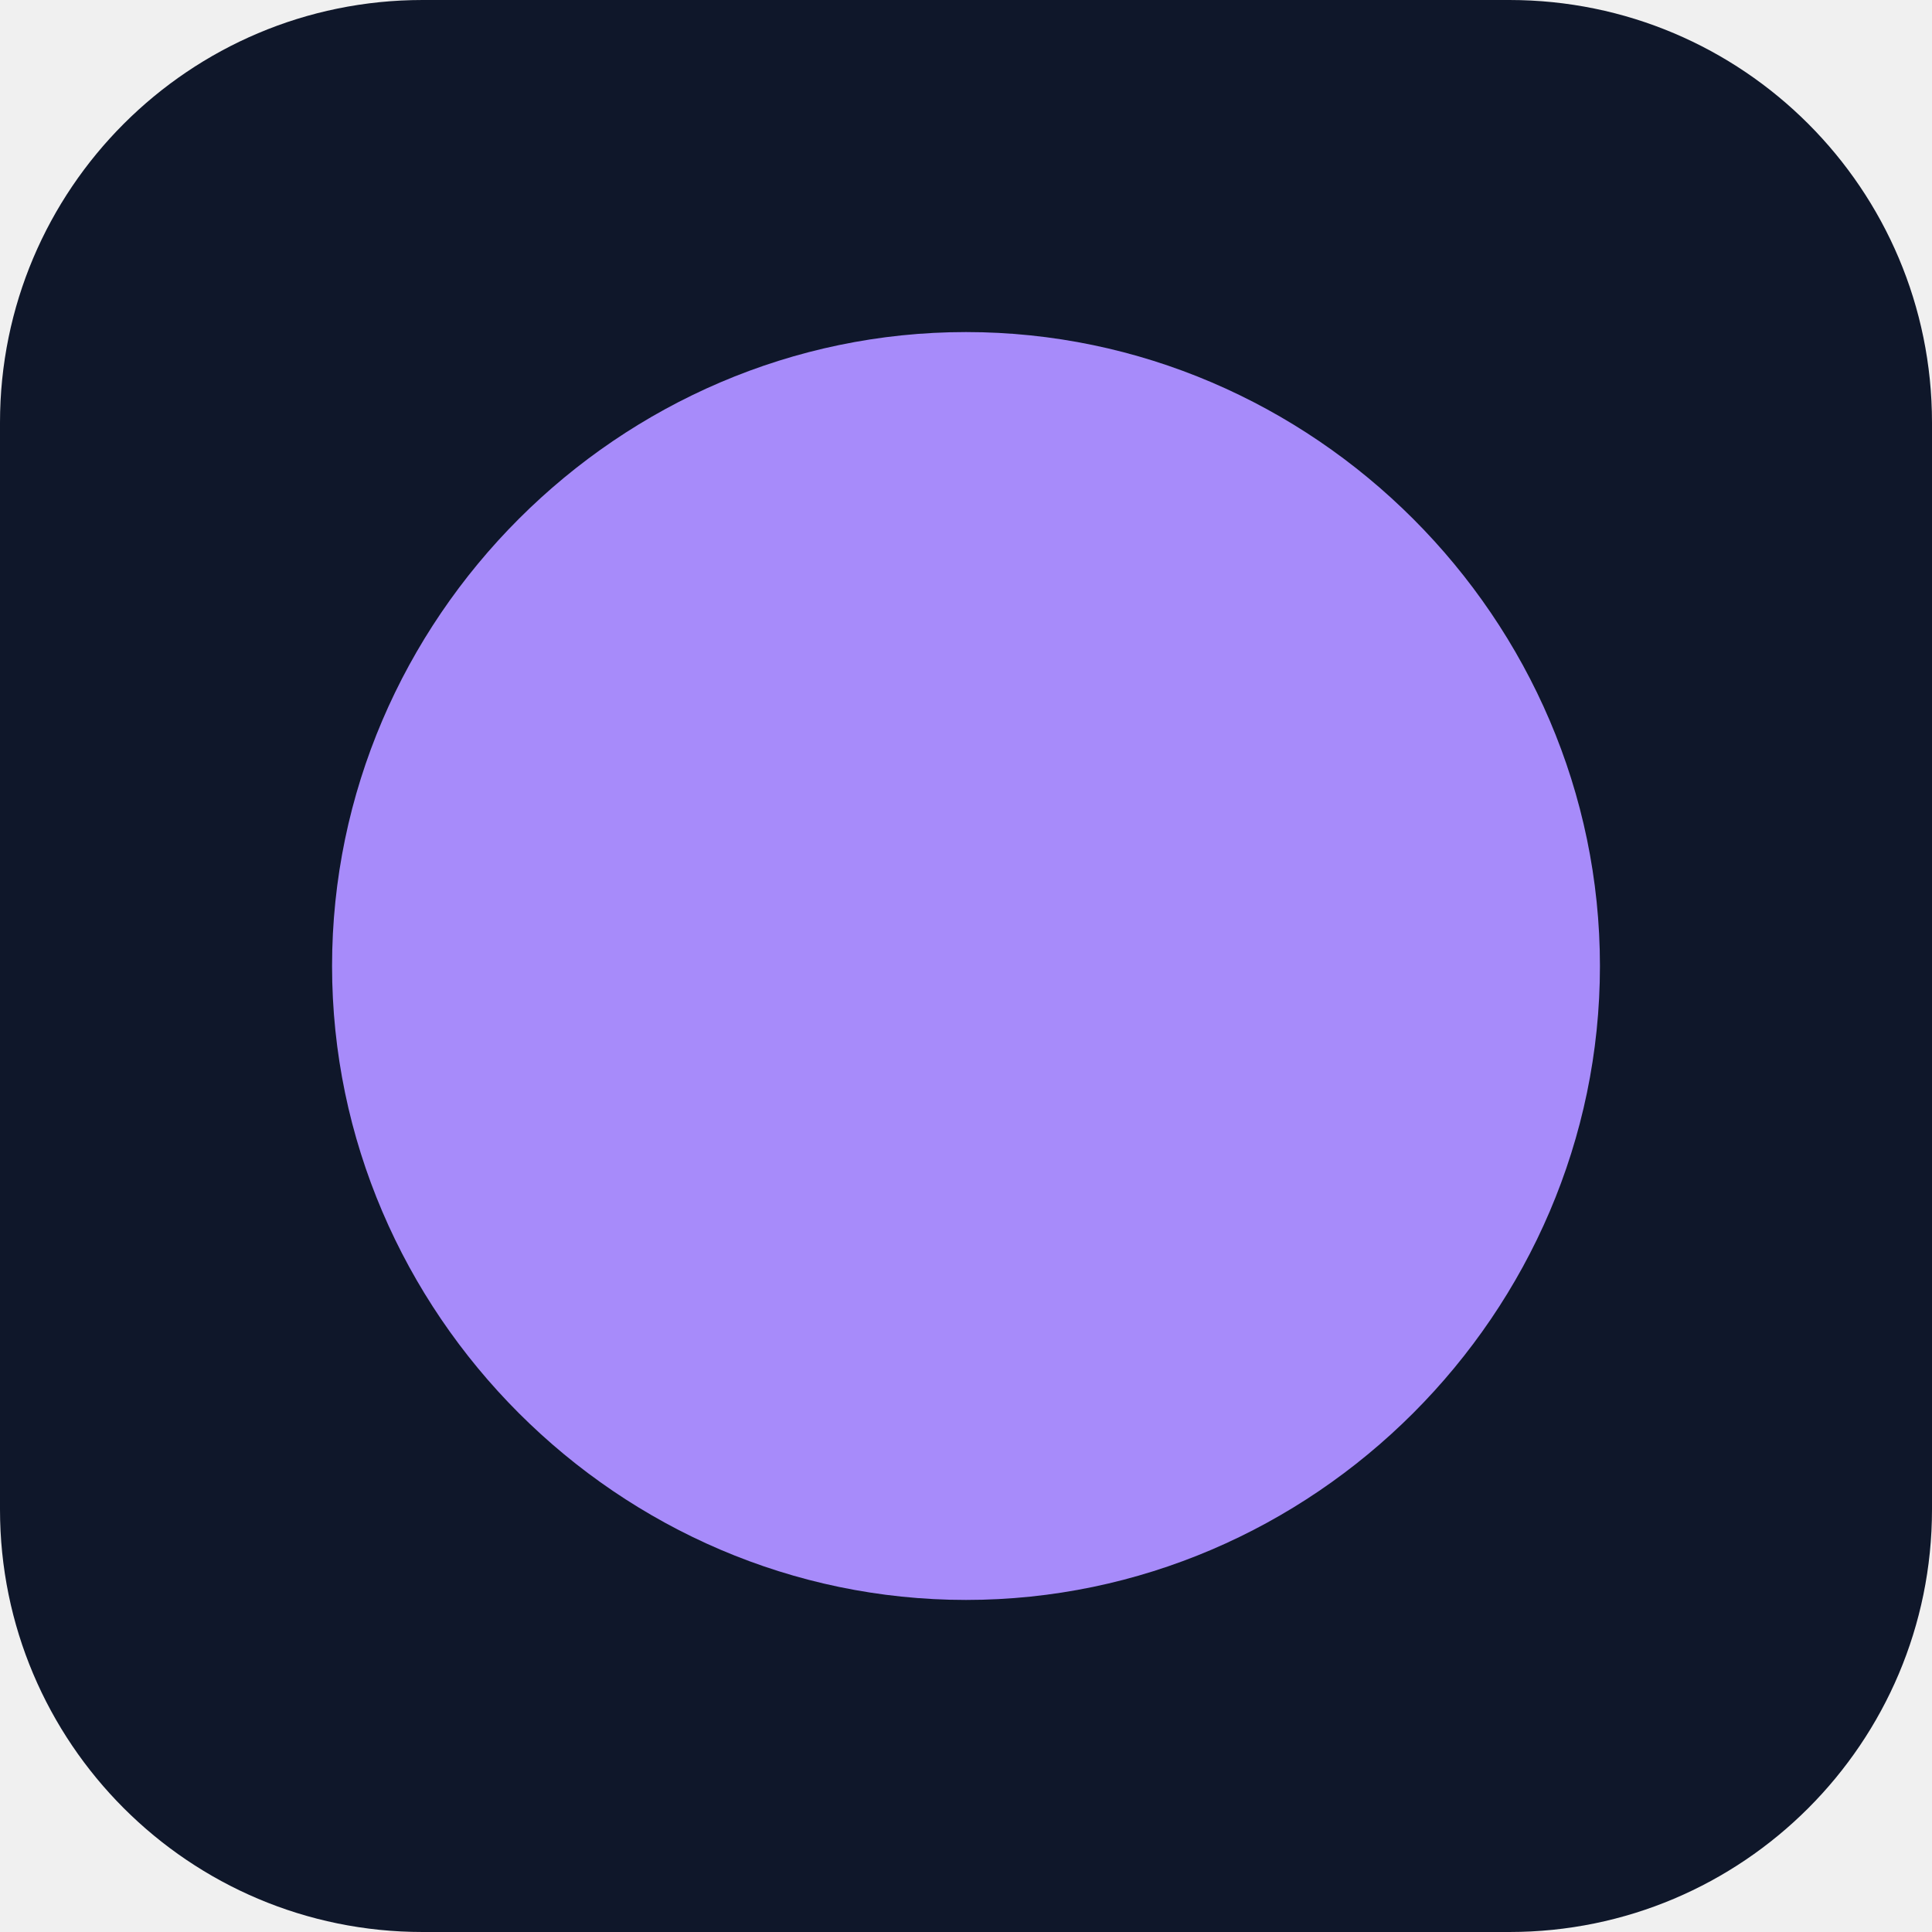
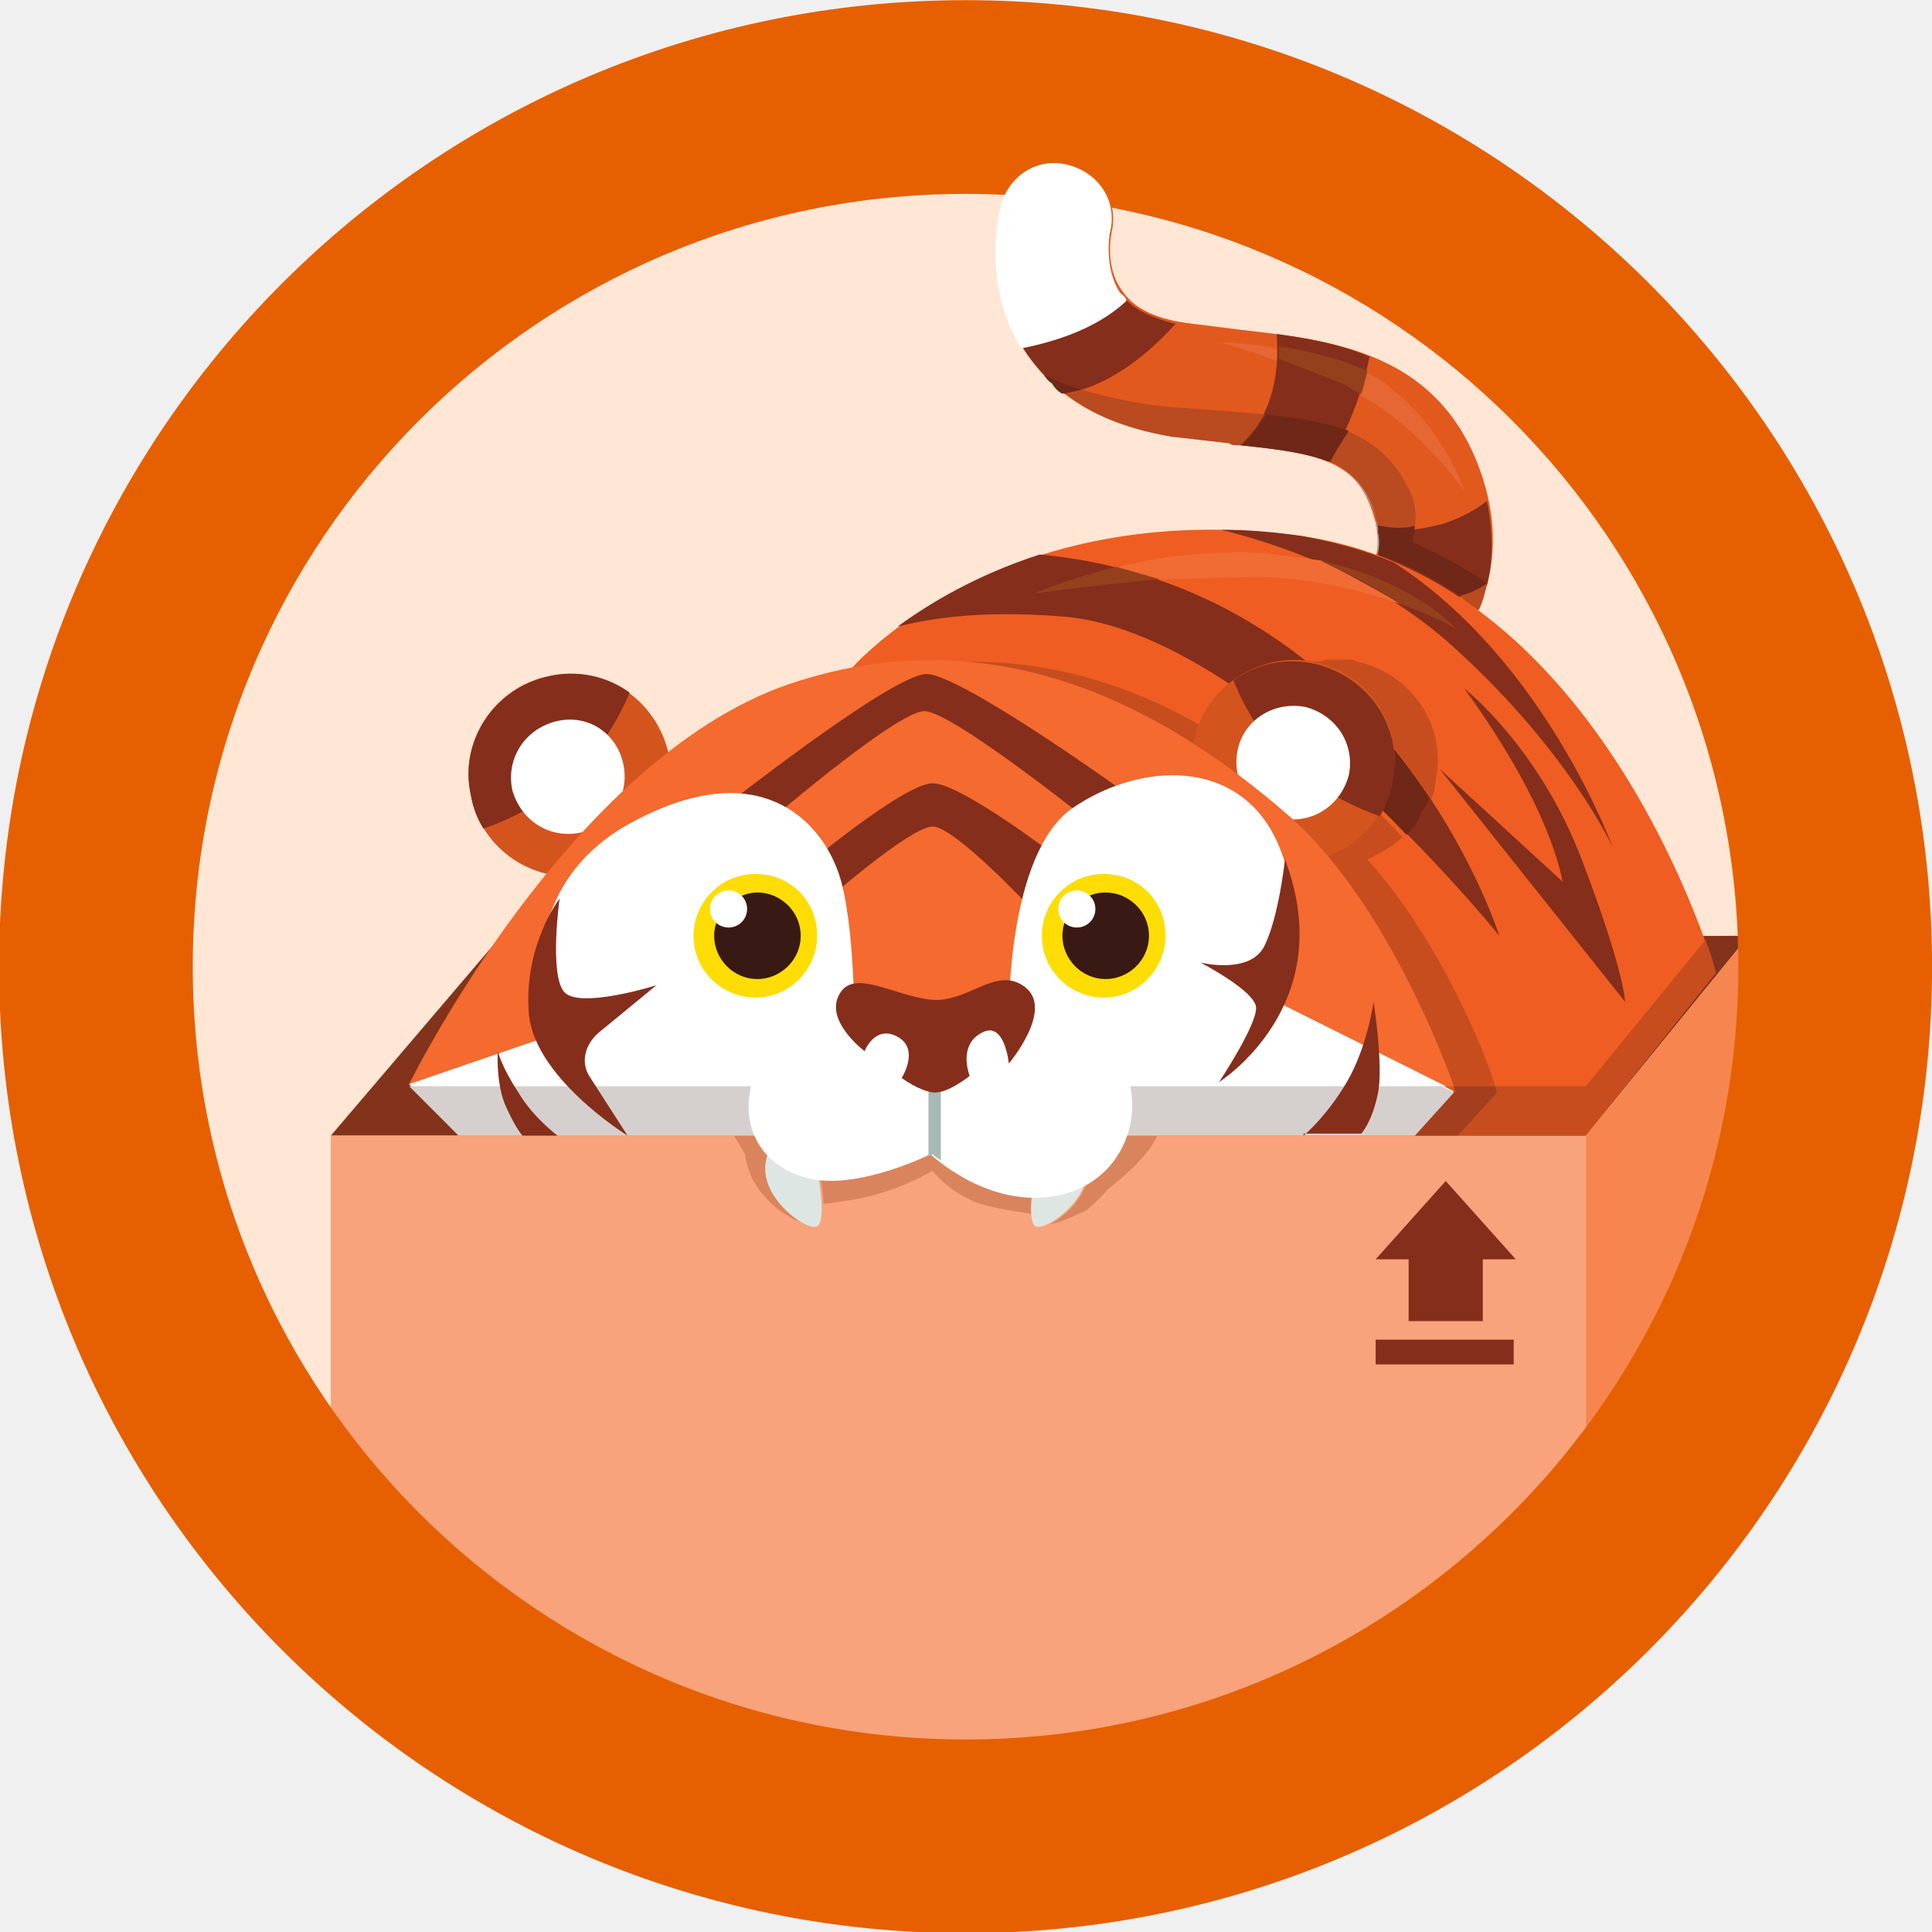
- <svg xmlns="http://www.w3.org/2000/svg" viewBox="0 0 128 128" role="img" aria-label="Prowlarr icon">
-   <rect width="128" height="128" rx="28" fill="#0f172a" />
-   <path d="M64 22c23 0 42 19 42 42 0 23-19 42-42 42S22 87 22 64c0-23 19-42 42-42zm-4 16h8v18h18v8H68v18h-8V64H42v-8h18V38z" fill="#a78bfa" />
+ <svg xmlns="http://www.w3.org/2000/svg" xml:space="preserve" id="svg10" x="0" y="0" version="1.1" viewBox="0 0 512 512">
+   <style>.st4{fill:#dee6e3}.st5{fill:#d4541e}.st6{fill:#852e1b}.st7{fill:#fff}.st11{fill:#6f2717}.st13{fill:#94401d}.st15{fill:#c74d1f}.st17{fill:#fddd04}.st18{fill:#391913}</style>
+   <g id="g18" transform="matrix(1.33333 0 0 -1.33333 198.628 515.837)">
+     <g id="g2248" transform="translate(425.097 -1123.349)scale(4.096)">
+       <circle id="path2188" cx="-93.3" cy="321.8" r="45" style="fill-rule:evenodd;clip-rule:evenodd;fill:#ffe6d5" />
+       <path id="path568" d="m-124.1 313.6 8.1 9.5 60.7.2-7.9-9.7z" style="fill:#83331b" />
+       <path id="path570" d="M-124.1 313.6v-25.5c4.6-.2 8.1-2 8.1-4.1h47.2c-.4.5-.6 1.1-.6 1.7 0 2.2 2.7 4 6.2 4.2v23.7z" style="fill:#f8a37b" />
+       <path id="path572" d="M-89.2 309.3c1 .5 2.5 2.1 1.6 3.7-.2.3-.3.5-.5.6h4.1c-.5-1.2-2.4-2.6-2.4-2.6s-.2-.3-1-1c-.6-.3-1.3-.6-1.8-.7m-12.1.1c-.5.2-1.2.6-1.7 1.2-.9.9-1 2.1-1 2.1l-.6 1h2.4c-.2-.1-.3-.3-.5-.6-.9-1.6.5-3.1 1.4-3.7m11.2.4c-.5.1-1.5.2-2.5.5-1.5.5-2.3 1.6-2.3 1.6s-1.6-1-3.8-1.4c-.7-.1-1.2-.2-1.5-.2 0 .7-.2 1.5-.2 1.5s-.4 1.3-1 1.7h12.6c-.6-.4-1-1.7-1-1.7s-.3-1.1-.3-2" style="fill:#da845d" />
+       <path id="path574" d="M-100.5 311.9s.5-2.4 0-2.7-3.5 1.8-2.2 3.9c1.2 2 2.2-1.2 2.2-1.2" class="st4" />
+       <path id="path576" d="M-89.9 311.9s-.5-2.4 0-2.7 3.5 1.8 2.2 3.9c-1.2 2-2.2-1.2-2.2-1.2" class="st4" />
+       <path id="path578" d="M-107.7 332.1c.6-2.7-1.2-5.3-3.8-5.8-2.7-.6-5.3 1.2-5.8 3.8-.6 2.7 1.2 5.3 3.8 5.8 2.6.6 5.2-1.1 5.8-3.8" class="st5" />
+       <path id="path580" d="M-109.6 335.1c-1.1.8-2.5 1.1-3.9.8-2.7-.6-4.4-3.2-3.8-5.8.1-.6.3-1.1.6-1.6 2.1.7 5.4 2.5 7.1 6.6" class="st6" />
+       <path id="path582" d="M-109.9 331.6c.3-1.5-.6-2.9-2.1-3.3-1.5-.3-2.9.6-3.3 2.1-.3 1.5.6 2.9 2.1 3.3 1.6.4 3-.6 3.3-2.1" class="st7" />
+       <path id="path584" d="M-76.1 333c-1.1 0-2.2.7-2.6 1.9-.5 1.4.3 3 1.7 3.4.8.3 4.6 1.8 3.5 5.4-.8 2.6-2.4 3-7 3.5-.9.1-1.7.2-2.6.3-3.3.5-5.7 1.8-7.2 4-2.2 3.2-1.3 6.9-1.2 7.3.4 1.5 1.9 2.3 3.3 2 1.5-.4 2.3-1.9 2-3.3 0 0-.4-1.7.5-2.9.6-.9 1.7-1.4 3.4-1.6l2.4-.3c4.3-.5 9.7-1 11.7-7.2 2.1-6.6-3-10.9-7-12.2-.3-.3-.6-.3-.9-.3" style="fill:#e2591e" />
+       <path id="path588" d="m-85.8 354.5-.1.1c-1.8-1.1-4.1-1.4-5.3-1.4.2-.6.5-1.1.9-1.7.5-.7 1.1-1.3 1.8-1.9 2.4.4 4.3 2.2 5.4 3.4q-1.95.45-2.7 1.5" class="st6" />
+       <path id="path590" d="M-80 347.1c2-.2 3.3-.4 4.3-.8.7 1.1 1.6 3 2 5.1-1.4.6-3 .9-4.5 1.1.1-1.5 0-3.8-1.8-5.4" class="st6" />
+       <path id="path592" d="M-68 340.3c.3 1.2.3 2.6 0 4.1-.5-.4-1.2-.8-2.1-1.1-1.5-.4-2.5-.4-3.2-.3.3-1.5-.3-2.6-1.1-3.3 2.4-.9 4.8-.2 6.4.6" class="st6" />
+       <path id="path594" d="M-73.3 341.8v1.2c0 .2-.1.5-.2.7.1-.2.1-.3.1-.5.2-.5.2-1 .1-1.4m-.1 1.9c-.4 1.3-1.1 2.1-2.2 2.6 1.1-.5 1.7-1.3 2.2-2.6m-6.6 3.4c-.2 0-.4 0-.5.1-.9.1-1.7.2-2.6.3h-.1.1c.9-.1 1.8-.2 2.6-.3.2-.1.4-.1.5-.1m-3.3.4" style="fill:#83bad2" />
+       <path id="path596" d="M-68.4 339.1c-.3.2-.6.4-.9.7.5.2.9.4 1.3.6-.1-.5-.2-.9-.4-1.3m-4 4c-.4 0-.7 0-.9.1 0 .2-.1.3-.1.5-.4 1.3-1.1 2.1-2.2 2.6.2.4.5.9.8 1.5 1.4-.6 2.3-1.4 3-2.8q.45-.9.3-1.8c-.3-.1-.6-.1-.9-.1m-7.6 4c-.2 0-.4 0-.5.1-.9.1-1.7.2-2.6.3h-.1c-2.4.4-4.4 1.2-5.8 2.6l.5-.5c.3 0 .6.1.8.2 1.4-.4 3.1-.8 5.2-.9 1.4-.1 2.6-.2 3.7-.3-.3-.5-.6-1-1.2-1.5" style="fill:#ba4a1f" />
+       <path id="path598" d="M-88.6 349.6c-.2.1-.4.3-.5.5-.2.1-.3.3-.4.4.5-.2 1.1-.5 1.8-.7-.3-.1-.6-.1-.9-.2" class="st11" />
+       <path id="path600" d="M-75.6 346.3c-1 .4-2.4.6-4.3.8q.75.75 1.2 1.5c1.6-.2 2.9-.4 4-.8q-.6-.9-.9-1.5" class="st11" />
+       <path id="path602" d="M-69.3 339.8c-1.2.8-2.5 1.5-4 2 .1.4.1.9 0 1.4.2 0 .5-.1.9-.1.3 0 .6 0 .9.1 0-.3-.1-.6-.1-.8 1.3-.6 2.5-1.2 3.6-2-.4-.3-.9-.5-1.3-.6" class="st11" />
+       <path id="path604" d="M-69.1 344.9s-2.2 3.1-5 4.6c.1.4.2.7.3 1.1.5-.2.9-.5 1.2-.8 2.5-1.9 3.5-4.9 3.5-4.9m-9.1 6.3c-1.6.6-2.8.9-2.8.9s1.2 0 2.8-.3z" style="fill:#e66733" />
+       <path id="path606" d="M-74.1 349.6c-.2.1-.5.2-.7.4-1.2.5-2.3.9-3.3 1.3v.6c1.4-.2 3-.6 4.3-1.2-.1-.4-.2-.8-.3-1.1" class="st13" />
+       <path id="path608" d="M-98.9 336.2s7.2 8.5 21.9 6.5c14.7-2.1 20.1-21.2 20.1-21.2l-6.3-7.9h-35.7z" style="fill:#ef5d22" />
+       <path id="path610" d="M-96.6 338.3c1.6.4 4 .8 7.9.5 9.3-.6 21.3-15.5 21.3-15.5s-5.3 16.9-22.3 18.5c-3.1-1-5.4-2.4-6.9-3.5" class="st6" />
+       <path id="path612" d="M-67.6 316h-2.1c-.6 1.6-3.5 9.2-8.1 13.2-3.8 3.3-9.3 7.1-16.2 7.4h1c5 0 9.3-1.8 12.7-4.1v.2c.1.7.4 1.3.8 1.9 2.8-2 5.4-4.4 7.4-6.5-.5-.5-1.1-.8-1.7-1.1 3.6-4 5.8-9.6 6.2-11m-3.1 13.9c-1.4 2.2-3.4 4.6-5.9 6.6.1 0 .1 0 .2.1h.1c.1 0 .3 0 .4.1h1.1c.2 0 .3 0 .5-.1 2.7-.6 4.4-3.2 3.8-5.8 0-.4-.1-.6-.2-.9" class="st15" />
+       <path id="path614" d="M-71.9 328.2c-2 2.1-4.6 4.5-7.4 6.5.3.4.7.8 1.1 1.1.1.1.3.2.4.3s.3.2.4.2c.1.1.3.1.4.2h.1c.1 0 .1 0 .2.1 2.6-2.1 4.5-4.5 5.9-6.6-.1-.3-.2-.5-.4-.7-.1-.5-.4-.8-.7-1.1" class="st11" />
+       <path id="path616" d="M-82.2 332.8c-.6-2.7 1.2-5.3 3.8-5.8 2.7-.6 5.3 1.2 5.8 3.8.6 2.7-1.2 5.3-3.8 5.8s-5.3-1.2-5.8-3.8" class="st5" />
+       <path id="path618" d="M-80.3 335.7c1.1.8 2.5 1.1 3.9.8 2.7-.6 4.4-3.2 3.8-5.8-.1-.6-.3-1.1-.6-1.6-2.2.8-5.5 2.5-7.1 6.6" class="st6" />
+       <path id="path620" d="M-80.1 332.3c-.3-1.5.6-2.9 2.1-3.3 1.5-.3 2.9.6 3.3 2.1.3 1.5-.6 2.9-2.1 3.3-1.5.3-3-.6-3.3-2.1" class="st7" />
+       <path id="path622" d="m-117.9 313.6-2.4 2.5s7.7 15.7 18.4 19.4c10.6 3.6 19-1.8 24.2-6.3s8.2-13.5 8.2-13.5l-1.9-2.1z" style="fill:#f46a2f" />
+       <path id="path624" d="M-105.6 329.1s8.7 6.9 10.4 6.9 10-6 10-6l-1.4-1.7s-7.3 5.9-8.7 5.9-8.2-5.9-8.2-5.9z" class="st6" />
+       <path id="path626" d="M-101.3 326.5s5 4.2 6.4 4.2 6.2-3.7 6.2-3.7l-1.3-2.5s-3.8 4.1-4.9 4.1-5.4-3.8-5.4-3.8z" class="st6" />
+       <path id="path628" d="m-120.3 316.1 6.7 2.3s-2.2 7 4.1 10.4 9.1-.1 9.9-2.1c.9-2 .9-7.3.9-7.3h7.5s-.1 7.9 3.1 10.1 8 2.5 9.9-1.6c1.9-4.2 0-7.8 0-7.8l8.6-4.3-1.9-2.1h-46.4z" class="st7" />
+       <path id="path630" d="M-100.5 323.3c0-1.6-1.3-3-3-3-1.6 0-3 1.3-3 3 0 1.6 1.3 3 3 3s3-1.3 3-3" class="st17" />
+       <path id="path632" d="M-101.3 323.3c0-1.2-1-2.1-2.1-2.1-1.2 0-2.1 1-2.1 2.1s1 2.1 2.1 2.1 2.1-.9 2.1-2.1" class="st18" />
+       <path id="path634" d="M-103.9 324.6c0-.5-.4-.9-.9-.9s-.9.4-.9.9.4.9.9.9.9-.4.9-.9" class="st7" />
+       <path id="path636" d="M-83.6 323.3c0-1.6-1.3-3-3-3-1.6 0-3 1.3-3 3 0 1.6 1.3 3 3 3s3-1.3 3-3" class="st17" />
+       <path id="path638" d="M-84.4 323.3c0-1.2-1-2.1-2.1-2.1-1.2 0-2.1 1-2.1 2.1s.9 2.1 2.1 2.1c1.1 0 2.1-.9 2.1-2.1" class="st18" />
+       <path id="path640" d="M-87 324.6c0-.5-.4-.9-.9-.9s-.9.4-.9.9.4.9.9.9.9-.4.9-.9" class="st7" />
+       <path id="path642" d="M-63.2 313.6h-6.2l1.9 2.1s0 .1-.1.3h4.4l5.8 7.1c.4-1 .5-1.6.5-1.6z" class="st15" />
+       <path id="path644" d="M-69.4 313.6h-2.1l1.9 2.1s0 .1-.1.3h2.1c.1-.2.1-.3.1-.3z" style="fill:#a33f1e" />
+       <path id="path646" d="m-69.5 315.7-.6.3h.5c0-.2.1-.3.1-.3" style="fill:#de581d" />
+       <path id="path648" d="M-71.5 313.6h-46.4l-2.4 2.4h50.1l.6-.3z" style="fill:#d5d0cd" />
+       <path id="path650" d="M-99.6 320.1s-2.8-.7-3.9-3.4c-1-2.7.4-4.7 2.7-5.2 2.4-.5 5.8 1.2 5.8 1.2s2.8-2.7 6.2-2 4.5 4.5 2.8 6.9c-1.6 2.3-5.6 2.6-5.6 2.6s-6.1-1.8-8-.1" class="st7" />
+       <path id="path652" d="M-94.9 312.7s.1-.1.4-.3v4.3c0 .2-.2.3-.3.3-.2 0-.3-.2-.3-.3v-4.1c.1 0 .2.1.2.1" style="fill:#a6b9b5" />
+       <path id="path654" d="M-91.2 317.1s2.2 2.6.8 3.7-2.8-.8-4.6-.6-3.7 1.5-4.4.3c-.8-1.3 1.2-2.8 1.2-2.8s.5 1.3 1.6.7.2-2 .2-2 .8-.6 1.5-.7 1.8.8 1.8.8-.6 1.5.6 2.1c1.1.6 1.3-1.5 1.3-1.5" class="st6" />
+       <path id="path656" d="M-113 325.1s-1.7-2.2-1.5-5.4c.1-3.2 4.8-6.1 4.8-6.1l-1.8 2.8c-.5.7-.3 1.6.4 2.2l2.8 2.3s-3.8-1.2-4.5-.3-.2 4.5-.2 4.5" class="st6" />
+       <path id="path658" d="M-77.8 327s-.3-2.8-1-4.2-3.1-.8-3.1-.8 2.7-1.4 2.7-2.2c0-.9-1.8-3.6-1.8-3.6s5.9 3.7 3.2 10.8" class="st6" />
+       <path id="path660" d="M-113.1 313.6s-1.2.9-1.9 2.1c-.8 1.2-1 2-1 2s-.1-1.6.4-2.7.8-1.4.8-1.4z" class="st6" />
+       <path id="path662" d="M-76.9 313.6s1.1.9 2.1 2.6 1.3 3.9 1.3 3.9.5-3.2.2-4.5c-.3-1.4-.8-1.9-.8-1.9h-2.8" class="st6" />
+       <path id="path664" d="M-72.5 341.4c-1.4.6-2.9 1-4.5 1.3-1.4.2-2.6.3-3.9.3 2.4-.6 7.4-2.1 11.4-5.8 5.5-5 7.6-9.6 7.6-9.6s-3.3 9.1-10.6 13.8" class="st6" />
+       <path id="path666" d="M-69.1 335.3s3.6-2.8 5.7-8.3 2.1-6.9 2.1-6.9l-9 11.3 6-5.5c-.1 0-.3 3.2-4.8 9.4" class="st6" />
+       <path id="path668" d="m-55.3 323.3-7.9-9.7v-22.5c.6.8 1.3 1.2 2 1.2s1.4-.4 1.9-1.1l3.9 7.1v25z" style="fill:#f6854f" />
+       <path id="path670" d="M-71.7 304.6h3.5v3h1.6l-3.4 3.8-3.4-3.8h1.6v-3" class="st6" />
+       <path id="path672" d="M-70 303.7h-3.4v-1.2h6.7v1.2z" class="st6" />
+       <path id="path674" d="M-72.2 339.4c-1.7.6-4 1.2-6.5 1.3h-1c-1.4 0-2.8-.1-4.1-.1l-2.1.6c1.6.4 3.6.7 5.8.7.6 0 1.2 0 1.8-.1.8-.1 1.6-.2 2.3-.3 1.1-.6 2.5-1.3 3.8-2.1" style="fill:#f06c34" />
+       <path id="path676" d="M-90 339.9s1.6.7 4 1.3l2.1-.6c-3.3-.3-6.1-.7-6.1-.7" class="st13" />
+       <path id="path678" d="M-69.5 338.2s-1 .6-2.7 1.2c-1.3.9-2.6 1.5-3.9 2.1 4.6-1 6.6-3.3 6.6-3.3" class="st13" />
+       <path id="path1131" d="M-93.3 368.7c-25.9 0-46.9-21-46.9-46.9s21-46.9 46.9-46.9 46.9 21 46.9 46.9-21 46.9-46.9 46.9m0-9.4c20.7 0 37.5-16.8 37.5-37.5s-16.8-37.5-37.5-37.5-37.5 16.8-37.5 37.5 16.8 37.5 37.5 37.5" style="fill-rule:evenodd;clip-rule:evenodd;fill:#e66001" />
+       <path id="path586" d="M-85.8 354.5c-.8 1.2-.5 2.9-.5 2.9.4 1.5-.5 2.9-2 3.3s-2.9-.5-3.3-2c-.1-.4-.9-3.8 1-6.9 1.5.3 3.6.9 5.1 2.3 0 .2-.2.3-.3.4" class="st7" />
+     </g>
+   </g>
</svg>
